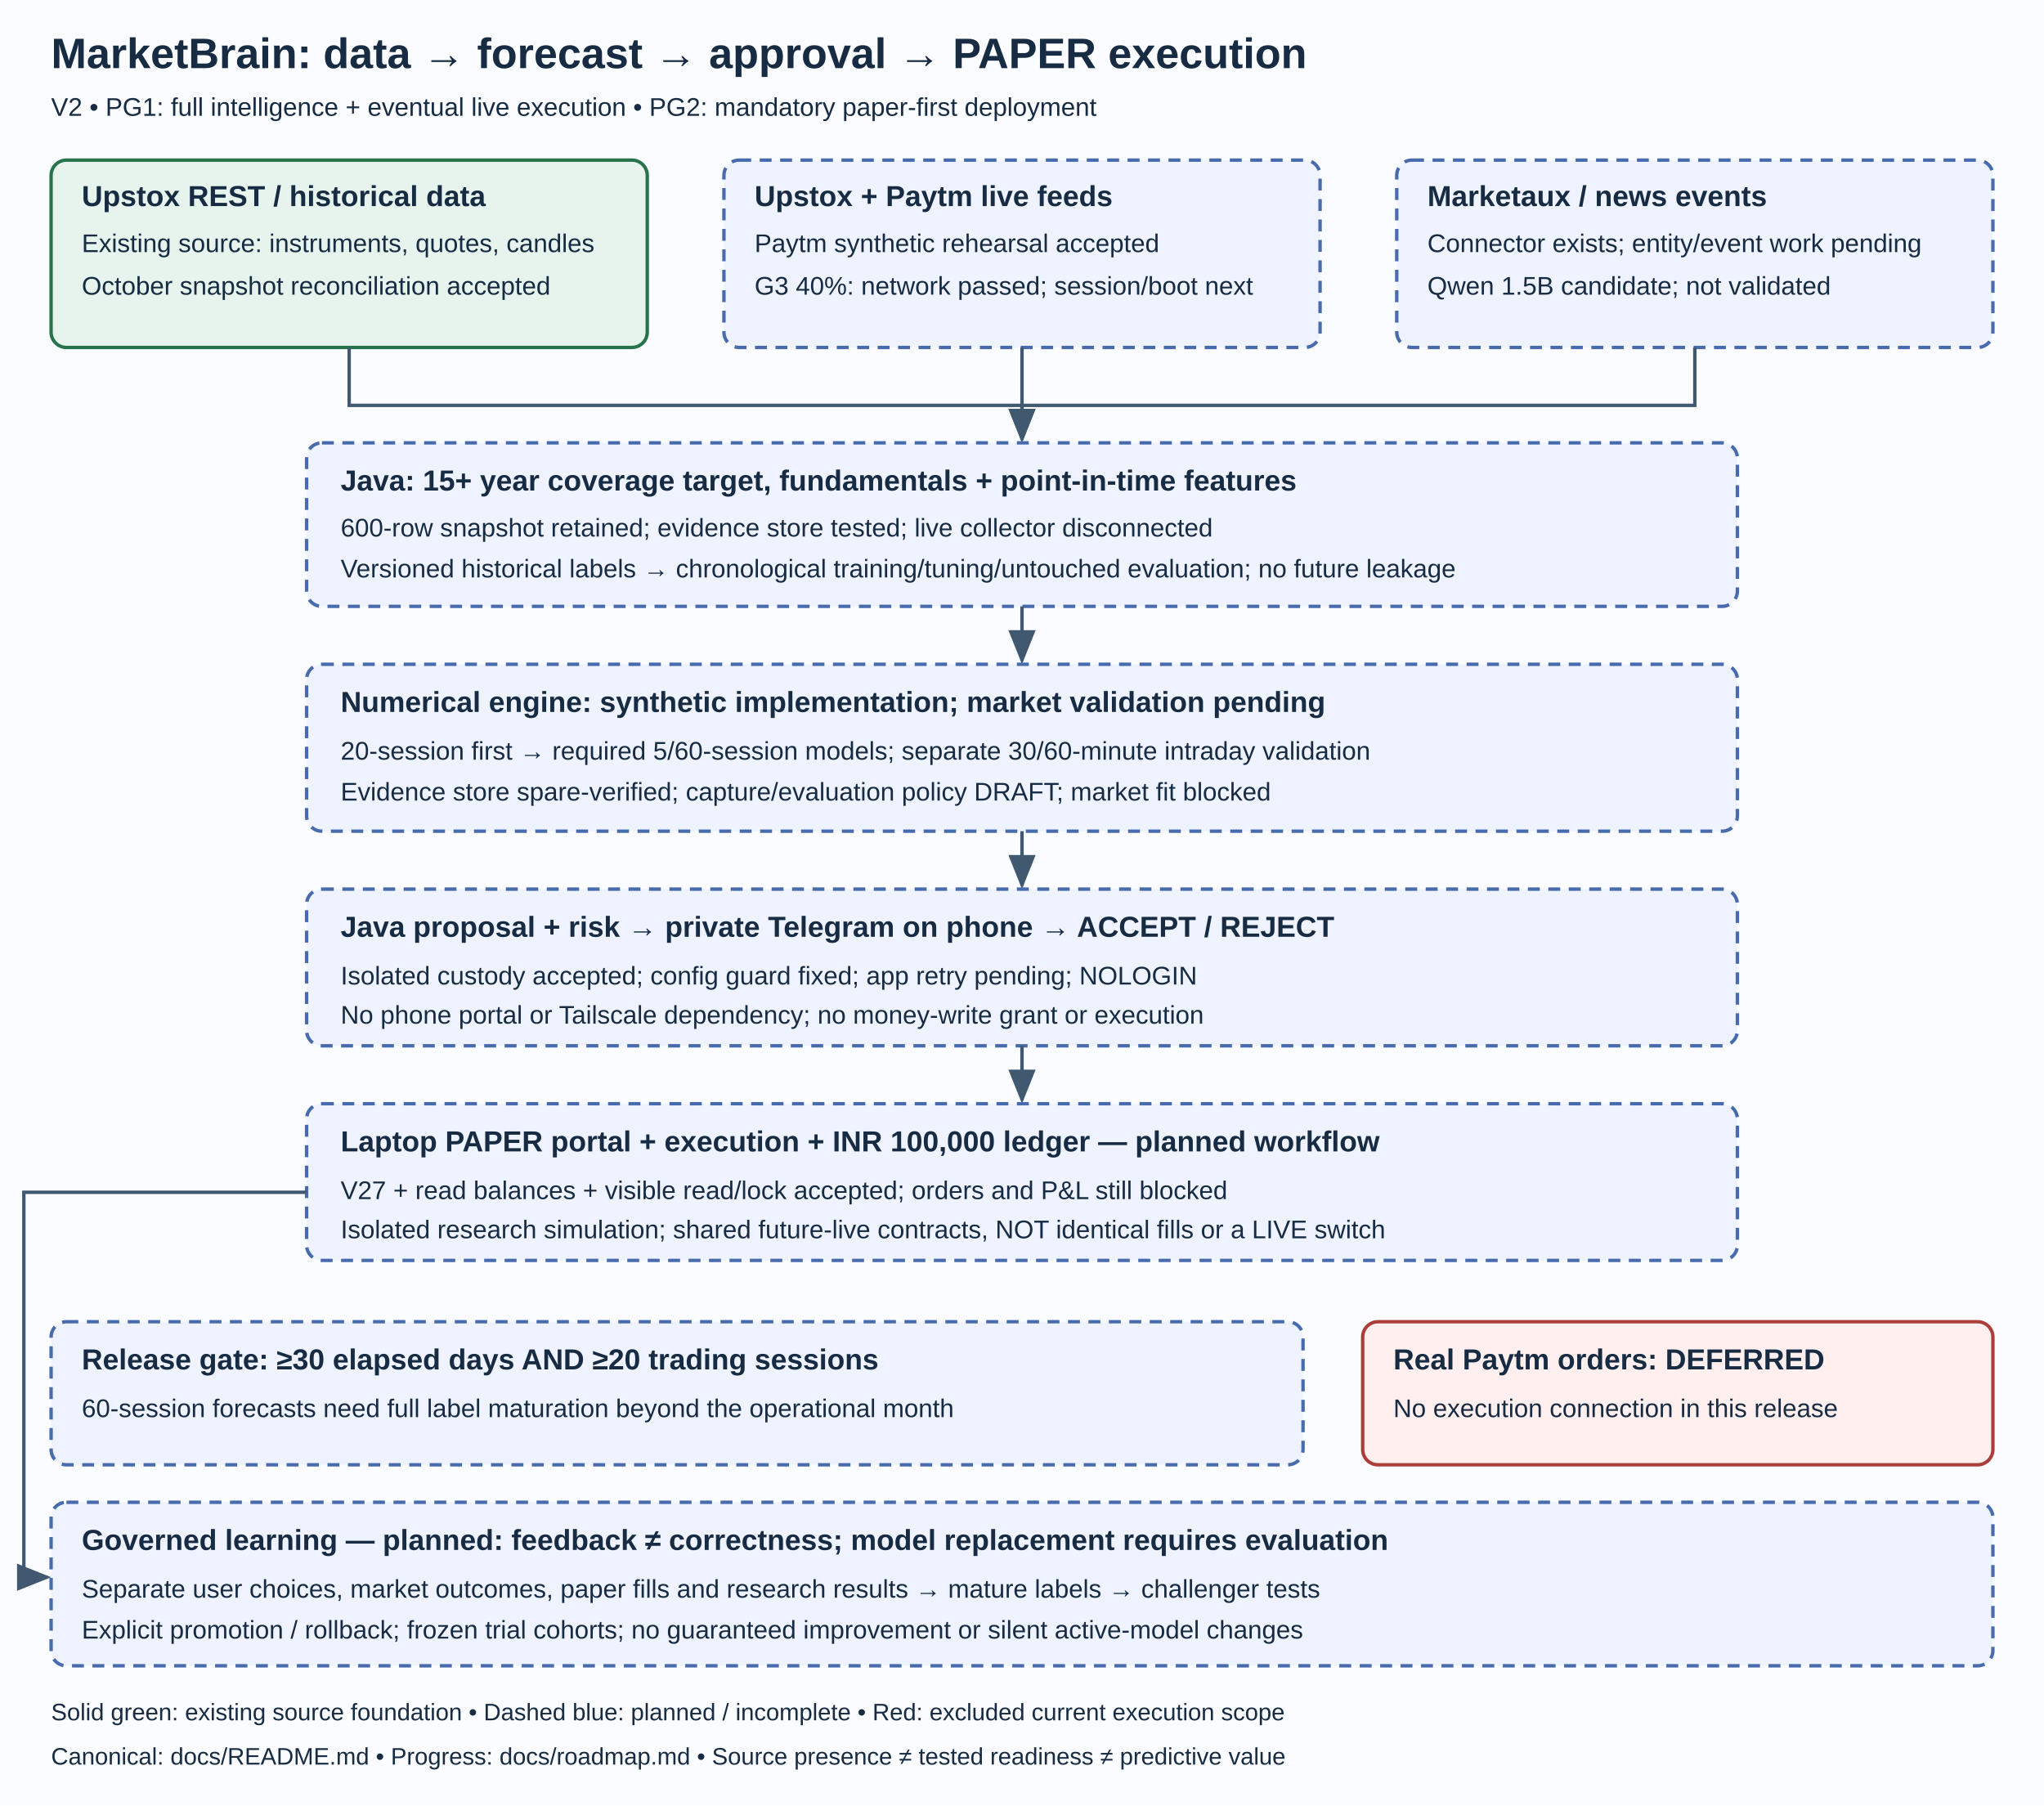
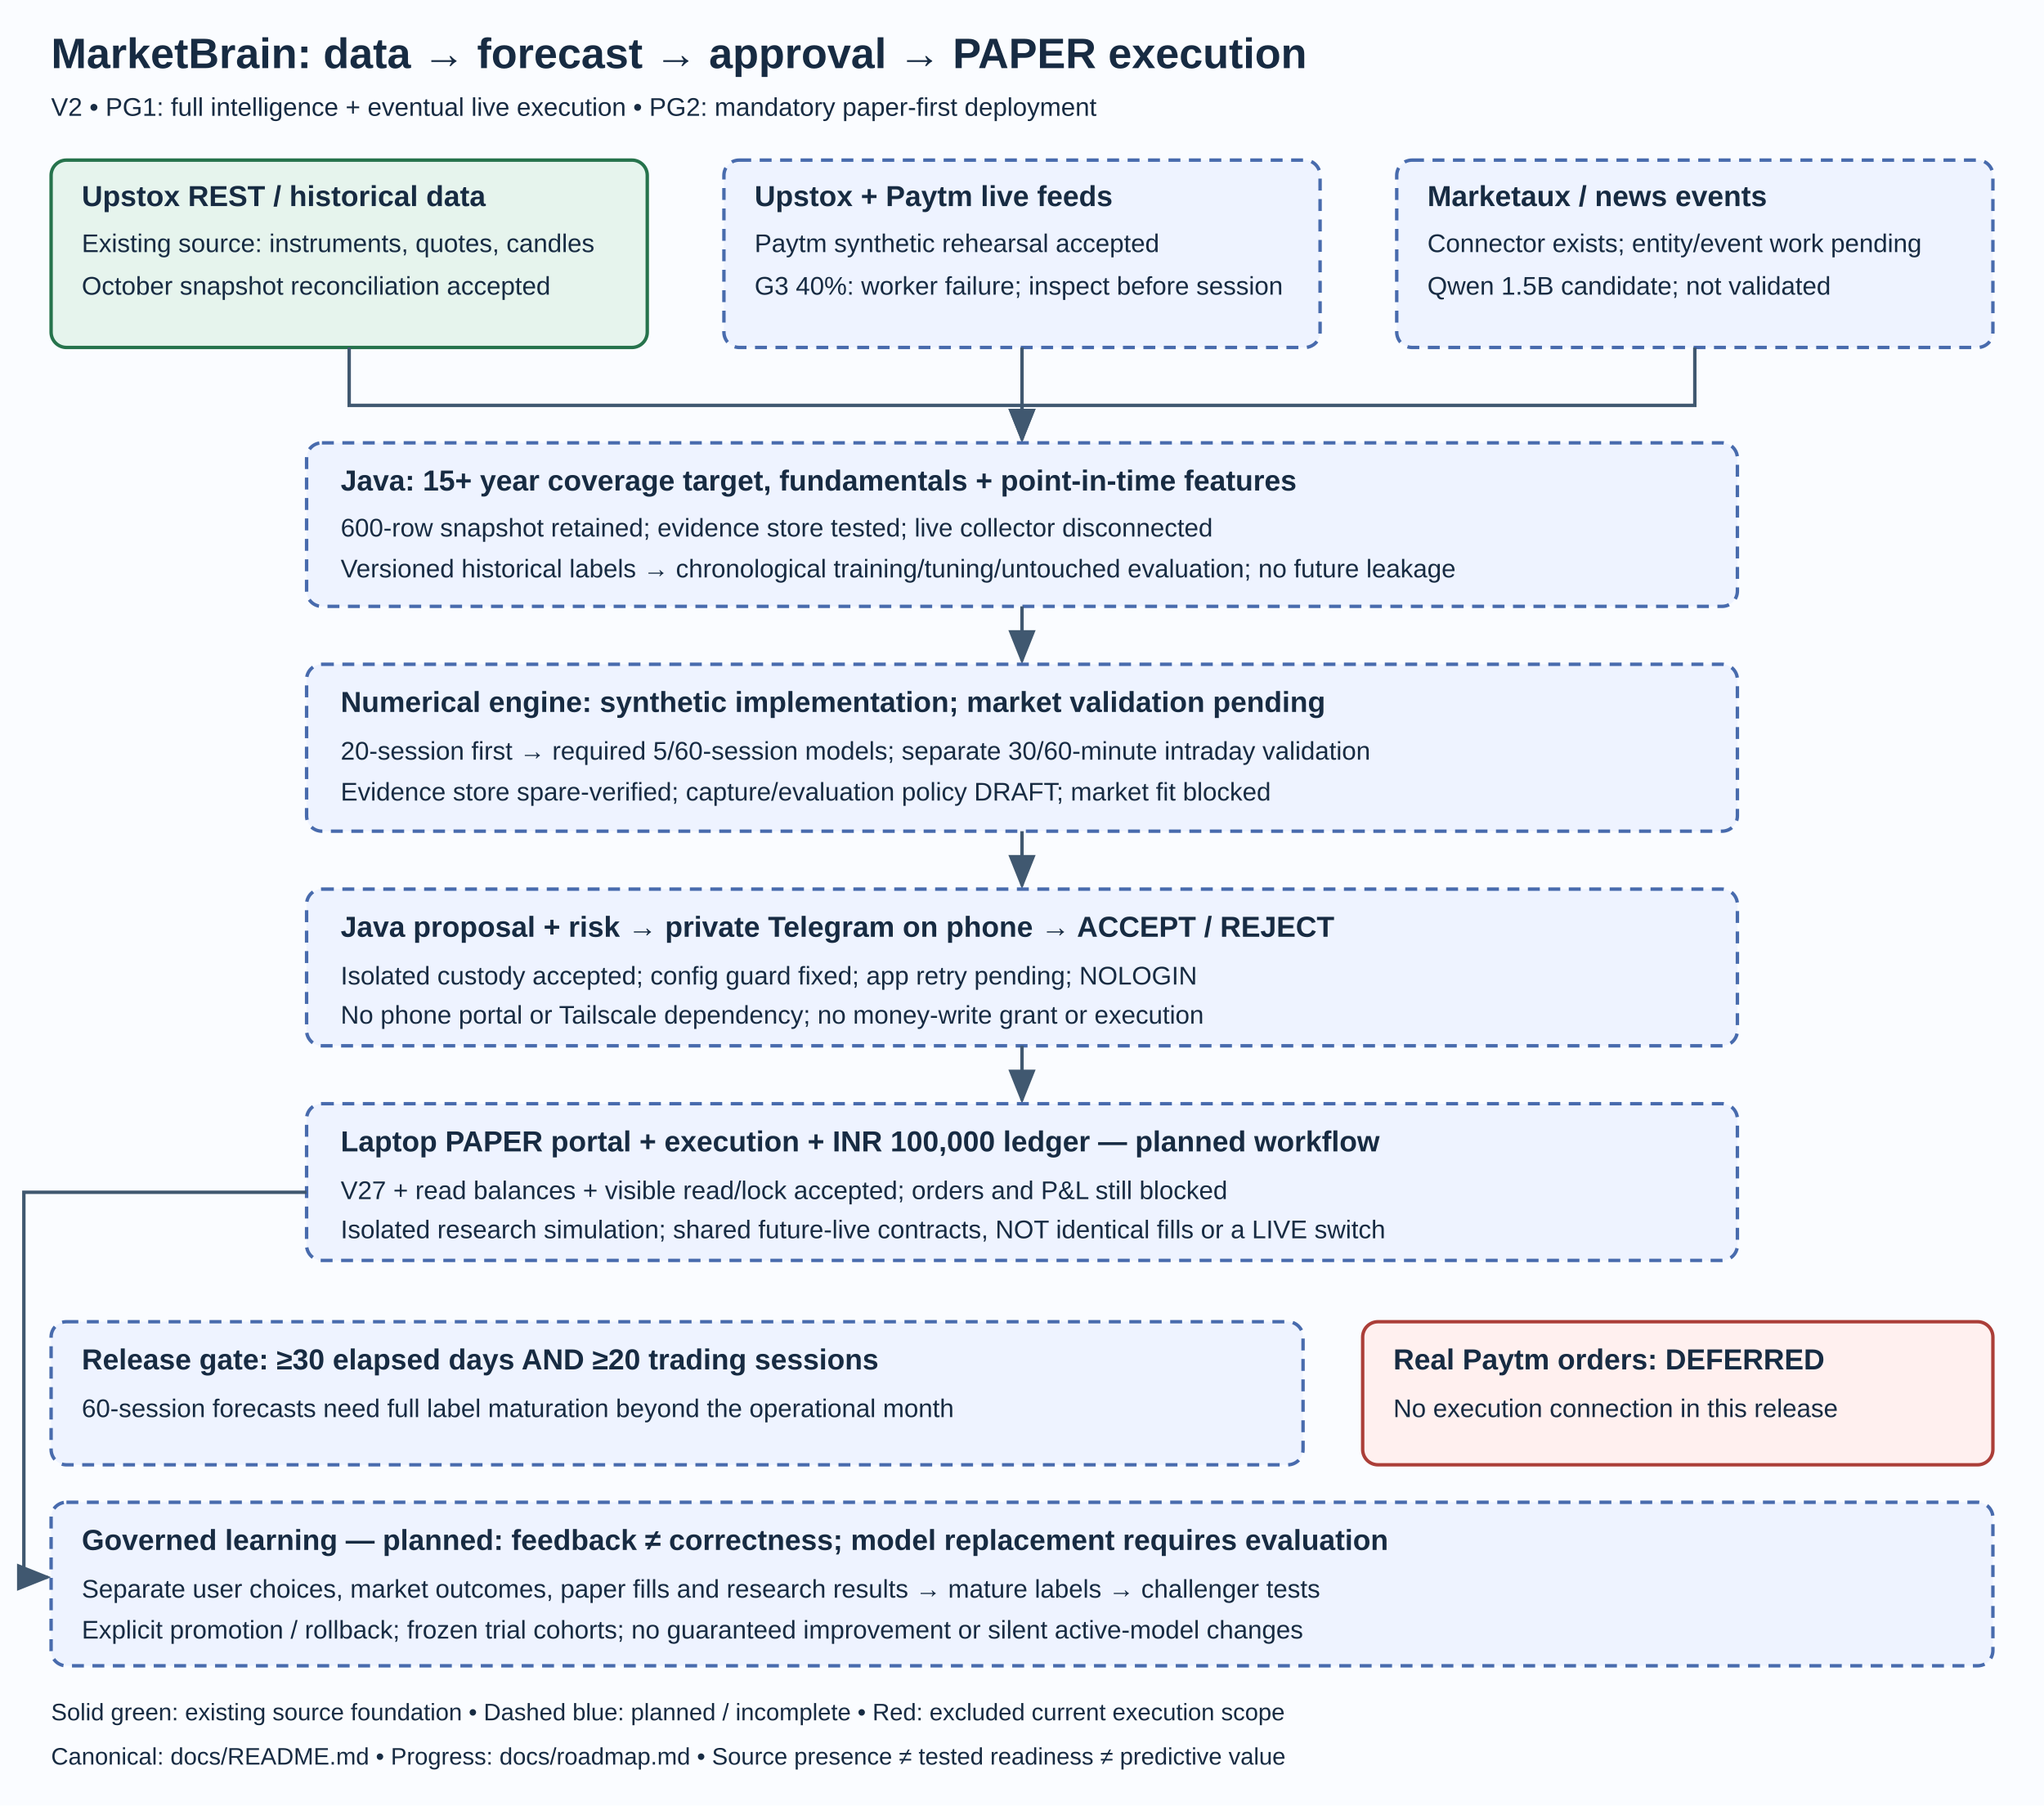
<svg xmlns="http://www.w3.org/2000/svg" width="1200" height="1060" viewBox="0 0 1200 1060" role="img" aria-labelledby="title desc">
  <defs>
    <marker id="arrow" markerWidth="10" markerHeight="8" refX="9" refY="4" orient="auto">
      <path d="M0,0 L10,4 L0,8 Z" fill="#405870" />
    </marker>
    <style>
      text { font-family: Arial, sans-serif; fill: #172b42; }
      .heading { font-size: 25px; font-weight: bold; }
      .label { font-size: 17px; font-weight: bold; }
      .body { font-size: 15px; }
      .small { font-size: 14px; }
      .existing { fill: #e6f4ed; stroke: #26734c; stroke-width: 2; }
      .planned { fill: #eef3ff; stroke: #486bad; stroke-width: 2; stroke-dasharray: 7 5; }
      .blocked { fill: #fff0ef; stroke: #ab3e38; stroke-width: 2; }
      .line { fill: none; stroke: #405870; stroke-width: 2; marker-end: url(#arrow); }
    </style>
  </defs>
  <rect width="1200" height="1060" fill="#fafcff" />
  <text x="30" y="40" class="heading">MarketBrain: data → forecast → approval → PAPER execution</text>
  <text x="30" y="68" class="body">V2 • PG1: full intelligence + eventual live execution • PG2: mandatory paper-first deployment</text>
  <rect x="30" y="94" width="350" height="110" rx="9" class="existing" />
  <text x="48" y="121" class="label">Upstox REST / historical data</text>
  <text x="48" y="148" class="body">Existing source: instruments, quotes, candles</text>
  <text x="48" y="173" class="body">October snapshot reconciliation accepted</text>
  <rect x="425" y="94" width="350" height="110" rx="9" class="planned" />
  <text x="443" y="121" class="label">Upstox + Paytm live feeds</text>
  <text x="443" y="148" class="body">Paytm synthetic rehearsal accepted</text>
-   <text x="443" y="173" class="body">G3 40%: network passed; session/boot next</text>
+   <text x="443" y="173" class="body">G3 40%: worker failure; inspect before session</text>
  <rect x="820" y="94" width="350" height="110" rx="9" class="planned" />
  <text x="838" y="121" class="label">Marketaux / news events</text>
  <text x="838" y="148" class="body">Connector exists; entity/event work pending</text>
  <text x="838" y="173" class="body">Qwen 1.5B candidate; not validated</text>
  <path d="M205 204 V238 H600 V258" class="line" />
  <path d="M600 204 V258" class="line" />
  <path d="M995 204 V238 H600" fill="none" stroke="#405870" stroke-width="2" />
  <rect x="180" y="260" width="840" height="96" rx="9" class="planned" />
  <text x="200" y="288" class="label">Java: 15+ year coverage target, fundamentals + point-in-time features</text>
  <text x="200" y="315" class="body">600-row snapshot retained; evidence store tested; live collector disconnected</text>
  <text x="200" y="339" class="body">Versioned historical labels → chronological training/tuning/untouched evaluation; no future leakage</text>
  <path d="M600 356 V388" class="line" />
  <rect x="180" y="390" width="840" height="98" rx="9" class="planned" />
  <text x="200" y="418" class="label">Numerical engine: synthetic implementation; market validation pending</text>
  <text x="200" y="446" class="body">20-session first → required 5/60-session models; separate 30/60-minute intraday validation</text>
  <text x="200" y="470" class="body">Evidence store spare-verified; capture/evaluation policy DRAFT; market fit blocked</text>
  <path d="M600 488 V520" class="line" />
  <rect x="180" y="522" width="840" height="92" rx="9" class="planned" />
  <text x="200" y="550" class="label">Java proposal + risk → private Telegram on phone → ACCEPT / REJECT</text>
  <text x="200" y="578" class="body">Isolated custody accepted; config guard fixed; app retry pending; NOLOGIN</text>
  <text x="200" y="601" class="body">No phone portal or Tailscale dependency; no money-write grant or execution</text>
  <path d="M600 614 V646" class="line" />
  <rect x="180" y="648" width="840" height="92" rx="9" class="planned" />
  <text x="200" y="676" class="label">Laptop PAPER portal + execution + INR 100,000 ledger — planned workflow</text>
  <text x="200" y="704" class="body">V27 + read balances + visible read/lock accepted; orders and P&amp;L still blocked</text>
  <text x="200" y="727" class="body">Isolated research simulation; shared future-live contracts, NOT identical fills or a LIVE switch</text>
  <rect x="30" y="776" width="735" height="84" rx="9" class="planned" />
  <text x="48" y="804" class="label">Release gate: ≥30 elapsed days AND ≥20 trading sessions</text>
  <text x="48" y="832" class="body">60-session forecasts need full label maturation beyond the operational month</text>
  <rect x="800" y="776" width="370" height="84" rx="9" class="blocked" />
  <text x="818" y="804" class="label">Real Paytm orders: DEFERRED</text>
  <text x="818" y="832" class="body">No execution connection in this release</text>
  <path d="M180 700 H14 V926 H28" class="line" />
  <rect x="30" y="882" width="1140" height="96" rx="9" class="planned" />
  <text x="48" y="910" class="label">Governed learning — planned: feedback ≠ correctness; model replacement requires evaluation</text>
  <text x="48" y="938" class="body">Separate user choices, market outcomes, paper fills and research results → mature labels → challenger tests</text>
  <text x="48" y="962" class="body">Explicit promotion / rollback; frozen trial cohorts; no guaranteed improvement or silent active-model changes</text>
  <text x="30" y="1010" class="small">Solid green: existing source foundation • Dashed blue: planned / incomplete • Red: excluded current execution scope</text>
  <text x="30" y="1036" class="small">Canonical: docs/README.md • Progress: docs/roadmap.md • Source presence ≠ tested readiness ≠ predictive value</text>
</svg>
